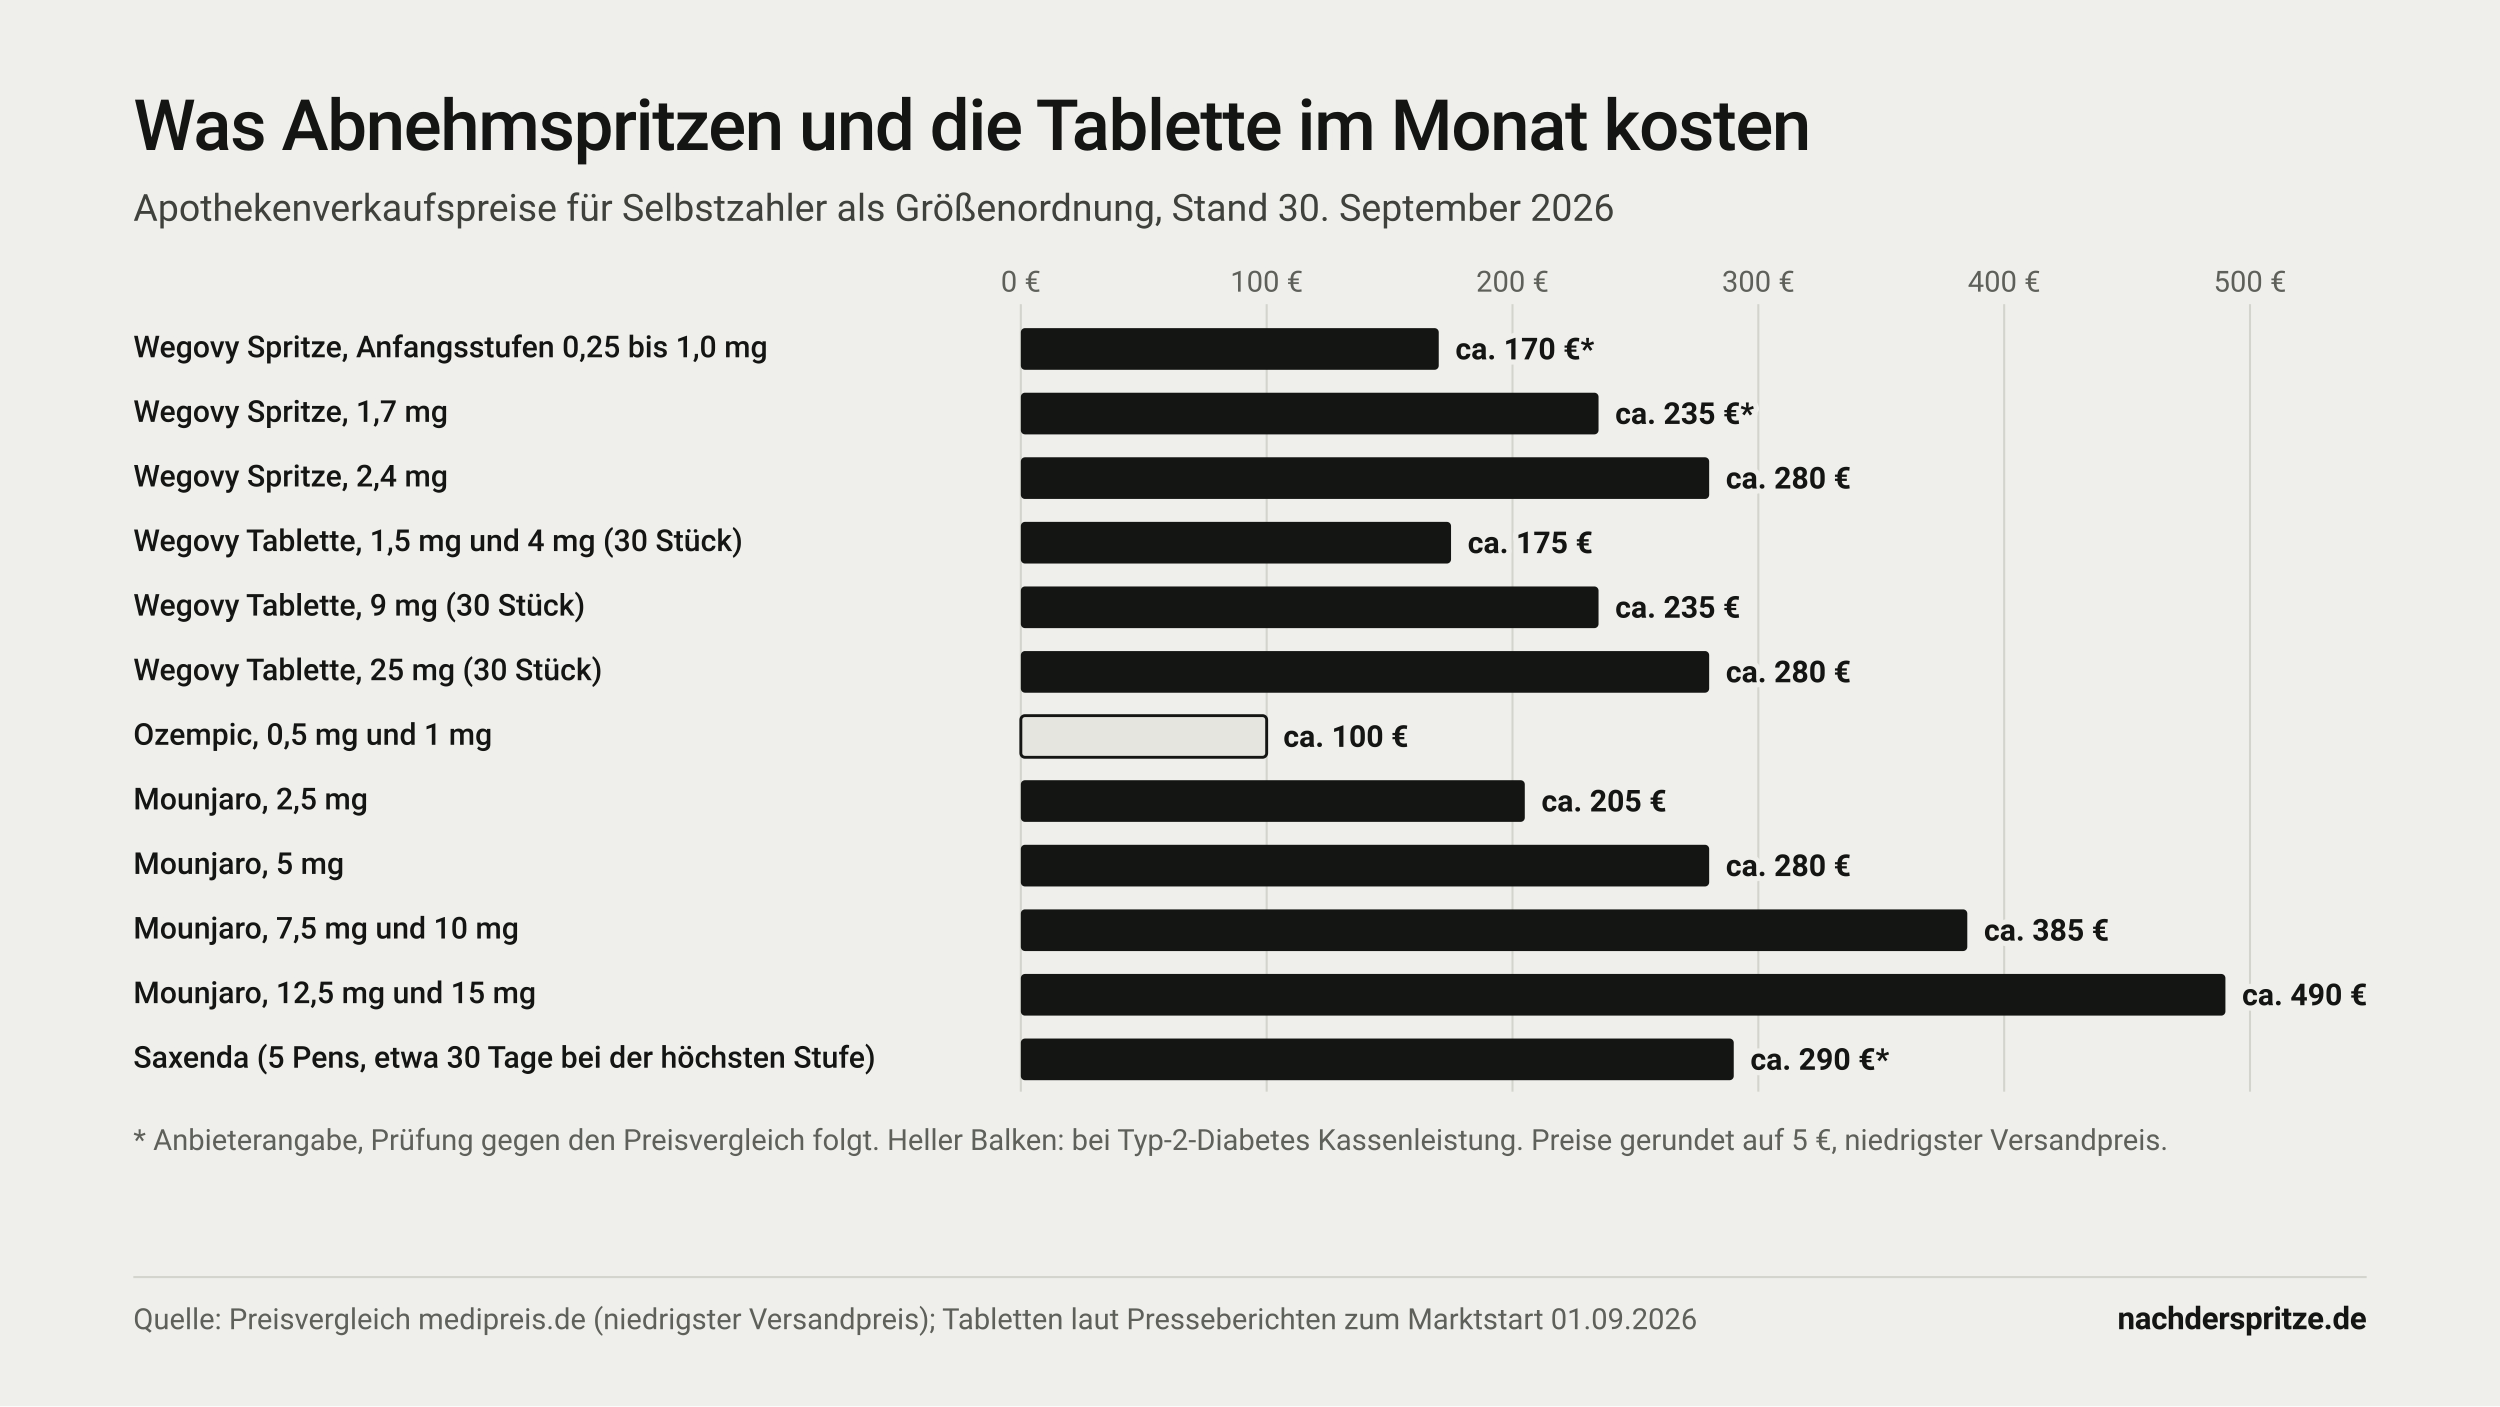
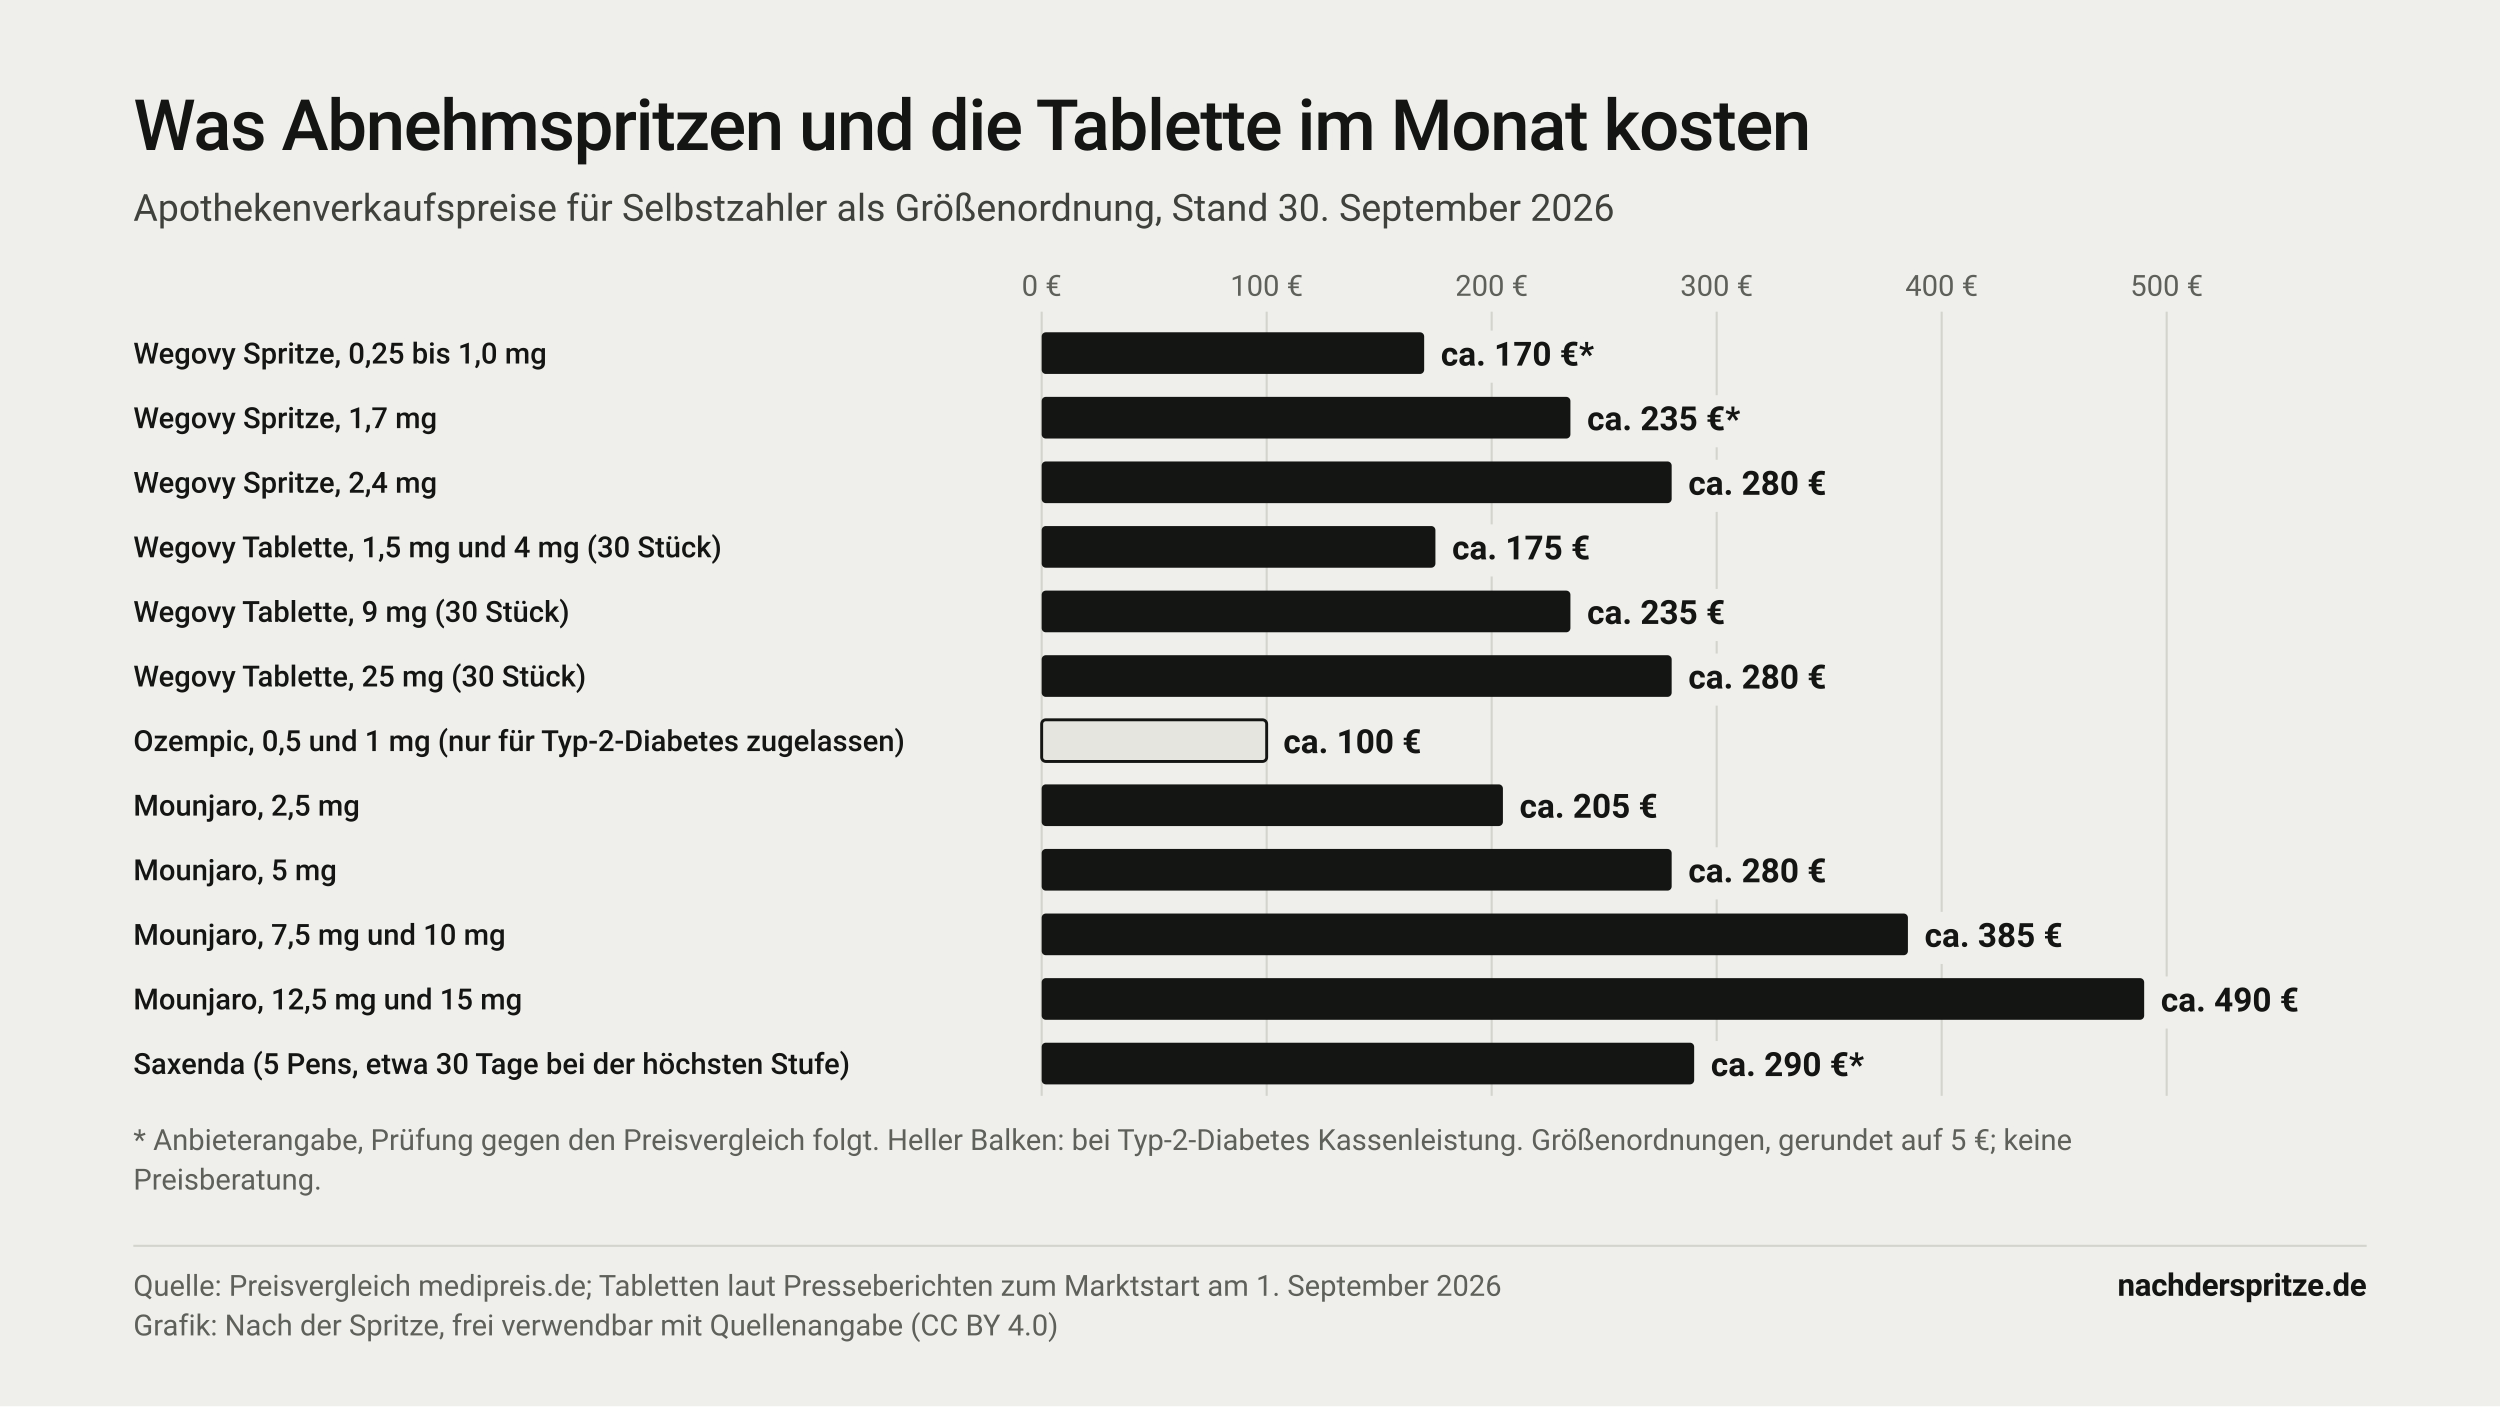
<svg xmlns="http://www.w3.org/2000/svg" width="1200" height="675" viewBox="0 0 1200 675" role="img" aria-labelledby="t d" font-family="'Mona Sans Variable', 'Mona Sans', system-ui, -apple-system, 'Segoe UI', Roboto, Helvetica, Arial, sans-serif">
  <rect width="1200" height="675" fill="#EFEFEB" />
  <text x="64" y="72" font-size="34" font-weight="540" fill="#141513" text-anchor="start" style="font-stretch:116%;letter-spacing:-0.02em" stroke="#EFEFEB" stroke-width="5" stroke-linejoin="round" paint-order="stroke">Was Abnehmspritzen und die Tablette im Monat kosten</text>
  <text x="64" y="106" font-size="18" font-weight="420" fill="#3F413C" text-anchor="start" style="font-stretch:100%;letter-spacing:0em" stroke="#EFEFEB" stroke-width="5" stroke-linejoin="round" paint-order="stroke">Apothekenverkaufspreise für Selbstzahler als Größenordnung, Stand 30. September 2026</text>
-   <line x1="490" y1="146" x2="490" y2="524" stroke="#D3D4CD" stroke-width="1" />
-   <text x="490" y="140" font-size="14" font-weight="440" fill="#5E605A" text-anchor="middle" style="font-stretch:100%;letter-spacing:0em;font-variant-numeric:tabular-nums" stroke="#EFEFEB" stroke-width="5" stroke-linejoin="round" paint-order="stroke">0 €</text>
-   <line x1="608" y1="146" x2="608" y2="524" stroke="#D3D4CD" stroke-width="1" />
-   <text x="608" y="140" font-size="14" font-weight="440" fill="#5E605A" text-anchor="middle" style="font-stretch:100%;letter-spacing:0em;font-variant-numeric:tabular-nums" stroke="#EFEFEB" stroke-width="5" stroke-linejoin="round" paint-order="stroke">100 €</text>
-   <line x1="726" y1="146" x2="726" y2="524" stroke="#D3D4CD" stroke-width="1" />
-   <text x="726" y="140" font-size="14" font-weight="440" fill="#5E605A" text-anchor="middle" style="font-stretch:100%;letter-spacing:0em;font-variant-numeric:tabular-nums" stroke="#EFEFEB" stroke-width="5" stroke-linejoin="round" paint-order="stroke">200 €</text>
-   <line x1="844" y1="146" x2="844" y2="524" stroke="#D3D4CD" stroke-width="1" />
-   <text x="844" y="140" font-size="14" font-weight="440" fill="#5E605A" text-anchor="middle" style="font-stretch:100%;letter-spacing:0em;font-variant-numeric:tabular-nums" stroke="#EFEFEB" stroke-width="5" stroke-linejoin="round" paint-order="stroke">300 €</text>
-   <line x1="962" y1="146" x2="962" y2="524" stroke="#D3D4CD" stroke-width="1" />
-   <text x="962" y="140" font-size="14" font-weight="440" fill="#5E605A" text-anchor="middle" style="font-stretch:100%;letter-spacing:0em;font-variant-numeric:tabular-nums" stroke="#EFEFEB" stroke-width="5" stroke-linejoin="round" paint-order="stroke">400 €</text>
-   <line x1="1080" y1="146" x2="1080" y2="524" stroke="#D3D4CD" stroke-width="1" />
-   <text x="1080" y="140" font-size="14" font-weight="440" fill="#5E605A" text-anchor="middle" style="font-stretch:100%;letter-spacing:0em;font-variant-numeric:tabular-nums" stroke="#EFEFEB" stroke-width="5" stroke-linejoin="round" paint-order="stroke">500 €</text>
-   <text x="64" y="171.5" font-size="14.5" font-weight="520" fill="#141513" text-anchor="start" style="font-stretch:100%;letter-spacing:0em" stroke="#EFEFEB" stroke-width="5" stroke-linejoin="round" paint-order="stroke">Wegovy Spritze, Anfangsstufen 0,25 bis 1,0 mg</text>
-   <rect class="mk" x="490" y="157.5" width="200.6" height="20" rx="2" fill="#141513" />
-   <text x="698.6" y="172.5" font-size="14.5" font-weight="580" fill="#141513" text-anchor="start" style="font-stretch:100%;letter-spacing:0em" stroke="#EFEFEB" stroke-width="5" stroke-linejoin="round" paint-order="stroke">ca. 170 €*</text>
-   <text x="64" y="202.5" font-size="14.5" font-weight="520" fill="#141513" text-anchor="start" style="font-stretch:100%;letter-spacing:0em" stroke="#EFEFEB" stroke-width="5" stroke-linejoin="round" paint-order="stroke">Wegovy Spritze, 1,7 mg</text>
-   <rect class="mk" x="490" y="188.5" width="277.3" height="20" rx="2" fill="#141513" />
-   <text x="775.3" y="203.5" font-size="14.5" font-weight="580" fill="#141513" text-anchor="start" style="font-stretch:100%;letter-spacing:0em" stroke="#EFEFEB" stroke-width="5" stroke-linejoin="round" paint-order="stroke">ca. 235 €*</text>
-   <text x="64" y="233.5" font-size="14.5" font-weight="520" fill="#141513" text-anchor="start" style="font-stretch:100%;letter-spacing:0em" stroke="#EFEFEB" stroke-width="5" stroke-linejoin="round" paint-order="stroke">Wegovy Spritze, 2,4 mg</text>
-   <rect class="mk" x="490" y="219.5" width="330.4" height="20" rx="2" fill="#141513" />
-   <text x="828.4" y="234.5" font-size="14.5" font-weight="580" fill="#141513" text-anchor="start" style="font-stretch:100%;letter-spacing:0em" stroke="#EFEFEB" stroke-width="5" stroke-linejoin="round" paint-order="stroke">ca. 280 €</text>
-   <text x="64" y="264.5" font-size="14.5" font-weight="520" fill="#141513" text-anchor="start" style="font-stretch:100%;letter-spacing:0em" stroke="#EFEFEB" stroke-width="5" stroke-linejoin="round" paint-order="stroke">Wegovy Tablette, 1,5 mg und 4 mg (30 Stück)</text>
-   <rect class="mk" x="490" y="250.5" width="206.5" height="20" rx="2" fill="#141513" />
-   <text x="704.5" y="265.5" font-size="14.5" font-weight="580" fill="#141513" text-anchor="start" style="font-stretch:100%;letter-spacing:0em" stroke="#EFEFEB" stroke-width="5" stroke-linejoin="round" paint-order="stroke">ca. 175 €</text>
-   <text x="64" y="295.5" font-size="14.5" font-weight="520" fill="#141513" text-anchor="start" style="font-stretch:100%;letter-spacing:0em" stroke="#EFEFEB" stroke-width="5" stroke-linejoin="round" paint-order="stroke">Wegovy Tablette, 9 mg (30 Stück)</text>
-   <rect class="mk" x="490" y="281.5" width="277.3" height="20" rx="2" fill="#141513" />
-   <text x="775.3" y="296.5" font-size="14.5" font-weight="580" fill="#141513" text-anchor="start" style="font-stretch:100%;letter-spacing:0em" stroke="#EFEFEB" stroke-width="5" stroke-linejoin="round" paint-order="stroke">ca. 235 €</text>
-   <text x="64" y="326.5" font-size="14.5" font-weight="520" fill="#141513" text-anchor="start" style="font-stretch:100%;letter-spacing:0em" stroke="#EFEFEB" stroke-width="5" stroke-linejoin="round" paint-order="stroke">Wegovy Tablette, 25 mg (30 Stück)</text>
-   <rect class="mk" x="490" y="312.5" width="330.4" height="20" rx="2" fill="#141513" />
-   <text x="828.4" y="327.5" font-size="14.5" font-weight="580" fill="#141513" text-anchor="start" style="font-stretch:100%;letter-spacing:0em" stroke="#EFEFEB" stroke-width="5" stroke-linejoin="round" paint-order="stroke">ca. 280 €</text>
-   <text x="64" y="357.5" font-size="14.5" font-weight="520" fill="#141513" text-anchor="start" style="font-stretch:100%;letter-spacing:0em" stroke="#EFEFEB" stroke-width="5" stroke-linejoin="round" paint-order="stroke">Ozempic, 0,5 mg und 1 mg</text>
-   <rect class="mk" x="490" y="343.5" width="118" height="20" rx="2" fill="#E5E5DF" stroke="#141513" stroke-width="1.4" />
-   <text x="616" y="358.5" font-size="14.5" font-weight="580" fill="#141513" text-anchor="start" style="font-stretch:100%;letter-spacing:0em" stroke="#EFEFEB" stroke-width="5" stroke-linejoin="round" paint-order="stroke">ca. 100 €</text>
-   <text x="64" y="388.5" font-size="14.5" font-weight="520" fill="#141513" text-anchor="start" style="font-stretch:100%;letter-spacing:0em" stroke="#EFEFEB" stroke-width="5" stroke-linejoin="round" paint-order="stroke">Mounjaro, 2,5 mg</text>
-   <rect class="mk" x="490" y="374.5" width="241.9" height="20" rx="2" fill="#141513" />
-   <text x="739.9" y="389.5" font-size="14.5" font-weight="580" fill="#141513" text-anchor="start" style="font-stretch:100%;letter-spacing:0em" stroke="#EFEFEB" stroke-width="5" stroke-linejoin="round" paint-order="stroke">ca. 205 €</text>
-   <text x="64" y="419.5" font-size="14.5" font-weight="520" fill="#141513" text-anchor="start" style="font-stretch:100%;letter-spacing:0em" stroke="#EFEFEB" stroke-width="5" stroke-linejoin="round" paint-order="stroke">Mounjaro, 5 mg</text>
-   <rect class="mk" x="490" y="405.5" width="330.4" height="20" rx="2" fill="#141513" />
-   <text x="828.4" y="420.5" font-size="14.5" font-weight="580" fill="#141513" text-anchor="start" style="font-stretch:100%;letter-spacing:0em" stroke="#EFEFEB" stroke-width="5" stroke-linejoin="round" paint-order="stroke">ca. 280 €</text>
-   <text x="64" y="450.5" font-size="14.5" font-weight="520" fill="#141513" text-anchor="start" style="font-stretch:100%;letter-spacing:0em" stroke="#EFEFEB" stroke-width="5" stroke-linejoin="round" paint-order="stroke">Mounjaro, 7,5 mg und 10 mg</text>
-   <rect class="mk" x="490" y="436.5" width="454.3" height="20" rx="2" fill="#141513" />
-   <text x="952.3" y="451.5" font-size="14.5" font-weight="580" fill="#141513" text-anchor="start" style="font-stretch:100%;letter-spacing:0em" stroke="#EFEFEB" stroke-width="5" stroke-linejoin="round" paint-order="stroke">ca. 385 €</text>
-   <text x="64" y="481.5" font-size="14.5" font-weight="520" fill="#141513" text-anchor="start" style="font-stretch:100%;letter-spacing:0em" stroke="#EFEFEB" stroke-width="5" stroke-linejoin="round" paint-order="stroke">Mounjaro, 12,5 mg und 15 mg</text>
-   <rect class="mk" x="490" y="467.5" width="578.2" height="20" rx="2" fill="#141513" />
-   <text x="1076.2" y="482.5" font-size="14.5" font-weight="580" fill="#141513" text-anchor="start" style="font-stretch:100%;letter-spacing:0em" stroke="#EFEFEB" stroke-width="5" stroke-linejoin="round" paint-order="stroke">ca. 490 €</text>
-   <text x="64" y="512.5" font-size="14.5" font-weight="520" fill="#141513" text-anchor="start" style="font-stretch:100%;letter-spacing:0em" stroke="#EFEFEB" stroke-width="5" stroke-linejoin="round" paint-order="stroke">Saxenda (5 Pens, etwa 30 Tage bei der höchsten Stufe)</text>
-   <rect class="mk" x="490" y="498.5" width="342.2" height="20" rx="2" fill="#141513" />
-   <text x="840.2" y="513.5" font-size="14.5" font-weight="580" fill="#141513" text-anchor="start" style="font-stretch:100%;letter-spacing:0em" stroke="#EFEFEB" stroke-width="5" stroke-linejoin="round" paint-order="stroke">ca. 290 €*</text>
-   <text x="64" y="552" font-size="14" font-weight="420" fill="#5E605A" text-anchor="start" style="font-stretch:100%;letter-spacing:0em" stroke="#EFEFEB" stroke-width="5" stroke-linejoin="round" paint-order="stroke">* Anbieterangabe, Prüfung gegen den Preisvergleich folgt. Heller Balken: bei Typ-2-Diabetes Kassenleistung. Preise gerundet auf 5 €, niedrigster Versandpreis.</text>
-   <line x1="64" y1="613" x2="1136" y2="613" stroke="#D3D4CD" stroke-width="1" />
-   <text x="64" y="638" font-size="14" font-weight="420" fill="#5E605A" text-anchor="start" style="font-stretch:100%;letter-spacing:0em" stroke="#EFEFEB" stroke-width="5" stroke-linejoin="round" paint-order="stroke">Quelle: Preisvergleich medipreis.de (niedrigster Versandpreis); Tabletten laut Presseberichten zum Marktstart 01.09.2026</text>
-   <text x="1136" y="638" font-size="15" font-weight="600" fill="#141513" text-anchor="end" style="font-stretch:125%;letter-spacing:-0.01em" stroke="#EFEFEB" stroke-width="5" stroke-linejoin="round" paint-order="stroke">nachderspritze.de</text>
+   <line class="g" x1="500" y1="149.6" x2="500" y2="526" stroke="#D3D4CD" stroke-width="1" />
+   <text x="500" y="142" font-size="14" font-weight="440" fill="#5E605A" text-anchor="middle" style="font-stretch:100%;letter-spacing:0em" stroke="#EFEFEB" stroke-width="5" stroke-linejoin="round" paint-order="stroke">0 €</text>
+   <line class="g" x1="608" y1="149.6" x2="608" y2="526" stroke="#D3D4CD" stroke-width="1" />
+   <text x="608" y="142" font-size="14" font-weight="440" fill="#5E605A" text-anchor="middle" style="font-stretch:100%;letter-spacing:0em" stroke="#EFEFEB" stroke-width="5" stroke-linejoin="round" paint-order="stroke">100 €</text>
+   <line class="g" x1="716" y1="149.6" x2="716" y2="158.7" stroke="#D3D4CD" stroke-width="1" />
+   <line class="g" x1="716" y1="183.7" x2="716" y2="251.7" stroke="#D3D4CD" stroke-width="1" />
+   <line class="g" x1="716" y1="276.7" x2="716" y2="526" stroke="#D3D4CD" stroke-width="1" />
+   <text x="716" y="142" font-size="14" font-weight="440" fill="#5E605A" text-anchor="middle" style="font-stretch:100%;letter-spacing:0em" stroke="#EFEFEB" stroke-width="5" stroke-linejoin="round" paint-order="stroke">200 €</text>
+   <line class="g" x1="824" y1="149.6" x2="824" y2="189.7" stroke="#D3D4CD" stroke-width="1" />
+   <line class="g" x1="824" y1="214.7" x2="824" y2="220.7" stroke="#D3D4CD" stroke-width="1" />
+   <line class="g" x1="824" y1="245.7" x2="824" y2="282.7" stroke="#D3D4CD" stroke-width="1" />
+   <line class="g" x1="824" y1="307.7" x2="824" y2="313.7" stroke="#D3D4CD" stroke-width="1" />
+   <line class="g" x1="824" y1="338.7" x2="824" y2="406.7" stroke="#D3D4CD" stroke-width="1" />
+   <line class="g" x1="824" y1="431.7" x2="824" y2="499.7" stroke="#D3D4CD" stroke-width="1" />
+   <text x="824" y="142" font-size="14" font-weight="440" fill="#5E605A" text-anchor="middle" style="font-stretch:100%;letter-spacing:0em" stroke="#EFEFEB" stroke-width="5" stroke-linejoin="round" paint-order="stroke">300 €</text>
+   <line class="g" x1="932" y1="149.6" x2="932" y2="437.7" stroke="#D3D4CD" stroke-width="1" />
+   <line class="g" x1="932" y1="462.7" x2="932" y2="526" stroke="#D3D4CD" stroke-width="1" />
+   <text x="932" y="142" font-size="14" font-weight="440" fill="#5E605A" text-anchor="middle" style="font-stretch:100%;letter-spacing:0em" stroke="#EFEFEB" stroke-width="5" stroke-linejoin="round" paint-order="stroke">400 €</text>
+   <line class="g" x1="1040" y1="149.6" x2="1040" y2="468.7" stroke="#D3D4CD" stroke-width="1" />
+   <line class="g" x1="1040" y1="493.7" x2="1040" y2="526" stroke="#D3D4CD" stroke-width="1" />
+   <text x="1040" y="142" font-size="14" font-weight="440" fill="#5E605A" text-anchor="middle" style="font-stretch:100%;letter-spacing:0em" stroke="#EFEFEB" stroke-width="5" stroke-linejoin="round" paint-order="stroke">500 €</text>
+   <text x="64" y="174.5" font-size="14" font-weight="520" fill="#141513" text-anchor="start" style="font-stretch:100%;letter-spacing:0em" stroke="#EFEFEB" stroke-width="5" stroke-linejoin="round" paint-order="stroke">Wegovy Spritze, 0,25 bis 1,0 mg</text>
+   <rect class="mk" x="500" y="159.5" width="183.6" height="20" rx="2" fill="#141513" />
+   <text x="691.6" y="175.5" font-size="16" font-weight="580" fill="#141513" text-anchor="start" style="font-stretch:100%;letter-spacing:0em" stroke="#EFEFEB" stroke-width="5" stroke-linejoin="round" paint-order="stroke">ca. 170 €*</text>
+   <text x="64" y="205.5" font-size="14" font-weight="520" fill="#141513" text-anchor="start" style="font-stretch:100%;letter-spacing:0em" stroke="#EFEFEB" stroke-width="5" stroke-linejoin="round" paint-order="stroke">Wegovy Spritze, 1,7 mg</text>
+   <rect class="mk" x="500" y="190.5" width="253.8" height="20" rx="2" fill="#141513" />
+   <text x="761.8" y="206.5" font-size="16" font-weight="580" fill="#141513" text-anchor="start" style="font-stretch:100%;letter-spacing:0em" stroke="#EFEFEB" stroke-width="5" stroke-linejoin="round" paint-order="stroke">ca. 235 €*</text>
+   <text x="64" y="236.5" font-size="14" font-weight="520" fill="#141513" text-anchor="start" style="font-stretch:100%;letter-spacing:0em" stroke="#EFEFEB" stroke-width="5" stroke-linejoin="round" paint-order="stroke">Wegovy Spritze, 2,4 mg</text>
+   <rect class="mk" x="500" y="221.5" width="302.4" height="20" rx="2" fill="#141513" />
+   <text x="810.4" y="237.5" font-size="16" font-weight="580" fill="#141513" text-anchor="start" style="font-stretch:100%;letter-spacing:0em" stroke="#EFEFEB" stroke-width="5" stroke-linejoin="round" paint-order="stroke">ca. 280 €</text>
+   <text x="64" y="267.5" font-size="14" font-weight="520" fill="#141513" text-anchor="start" style="font-stretch:100%;letter-spacing:0em" stroke="#EFEFEB" stroke-width="5" stroke-linejoin="round" paint-order="stroke">Wegovy Tablette, 1,5 mg und 4 mg (30 Stück)</text>
+   <rect class="mk" x="500" y="252.5" width="189" height="20" rx="2" fill="#141513" />
+   <text x="697" y="268.5" font-size="16" font-weight="580" fill="#141513" text-anchor="start" style="font-stretch:100%;letter-spacing:0em" stroke="#EFEFEB" stroke-width="5" stroke-linejoin="round" paint-order="stroke">ca. 175 €</text>
+   <text x="64" y="298.5" font-size="14" font-weight="520" fill="#141513" text-anchor="start" style="font-stretch:100%;letter-spacing:0em" stroke="#EFEFEB" stroke-width="5" stroke-linejoin="round" paint-order="stroke">Wegovy Tablette, 9 mg (30 Stück)</text>
+   <rect class="mk" x="500" y="283.5" width="253.8" height="20" rx="2" fill="#141513" />
+   <text x="761.8" y="299.5" font-size="16" font-weight="580" fill="#141513" text-anchor="start" style="font-stretch:100%;letter-spacing:0em" stroke="#EFEFEB" stroke-width="5" stroke-linejoin="round" paint-order="stroke">ca. 235 €</text>
+   <text x="64" y="329.5" font-size="14" font-weight="520" fill="#141513" text-anchor="start" style="font-stretch:100%;letter-spacing:0em" stroke="#EFEFEB" stroke-width="5" stroke-linejoin="round" paint-order="stroke">Wegovy Tablette, 25 mg (30 Stück)</text>
+   <rect class="mk" x="500" y="314.5" width="302.4" height="20" rx="2" fill="#141513" />
+   <text x="810.4" y="330.5" font-size="16" font-weight="580" fill="#141513" text-anchor="start" style="font-stretch:100%;letter-spacing:0em" stroke="#EFEFEB" stroke-width="5" stroke-linejoin="round" paint-order="stroke">ca. 280 €</text>
+   <text x="64" y="360.5" font-size="14" font-weight="520" fill="#141513" text-anchor="start" style="font-stretch:100%;letter-spacing:0em" stroke="#EFEFEB" stroke-width="5" stroke-linejoin="round" paint-order="stroke">Ozempic, 0,5 und 1 mg (nur für Typ-2-Diabetes zugelassen)</text>
+   <rect class="mk" x="500" y="345.5" width="108" height="20" rx="2" fill="#E5E5DF" stroke="#141513" stroke-width="1.4" />
+   <text x="616" y="361.5" font-size="16" font-weight="580" fill="#141513" text-anchor="start" style="font-stretch:100%;letter-spacing:0em" stroke="#EFEFEB" stroke-width="5" stroke-linejoin="round" paint-order="stroke">ca. 100 €</text>
+   <text x="64" y="391.5" font-size="14" font-weight="520" fill="#141513" text-anchor="start" style="font-stretch:100%;letter-spacing:0em" stroke="#EFEFEB" stroke-width="5" stroke-linejoin="round" paint-order="stroke">Mounjaro, 2,5 mg</text>
+   <rect class="mk" x="500" y="376.5" width="221.4" height="20" rx="2" fill="#141513" />
+   <text x="729.4" y="392.5" font-size="16" font-weight="580" fill="#141513" text-anchor="start" style="font-stretch:100%;letter-spacing:0em" stroke="#EFEFEB" stroke-width="5" stroke-linejoin="round" paint-order="stroke">ca. 205 €</text>
+   <text x="64" y="422.5" font-size="14" font-weight="520" fill="#141513" text-anchor="start" style="font-stretch:100%;letter-spacing:0em" stroke="#EFEFEB" stroke-width="5" stroke-linejoin="round" paint-order="stroke">Mounjaro, 5 mg</text>
+   <rect class="mk" x="500" y="407.5" width="302.4" height="20" rx="2" fill="#141513" />
+   <text x="810.4" y="423.5" font-size="16" font-weight="580" fill="#141513" text-anchor="start" style="font-stretch:100%;letter-spacing:0em" stroke="#EFEFEB" stroke-width="5" stroke-linejoin="round" paint-order="stroke">ca. 280 €</text>
+   <text x="64" y="453.5" font-size="14" font-weight="520" fill="#141513" text-anchor="start" style="font-stretch:100%;letter-spacing:0em" stroke="#EFEFEB" stroke-width="5" stroke-linejoin="round" paint-order="stroke">Mounjaro, 7,5 mg und 10 mg</text>
+   <rect class="mk" x="500" y="438.5" width="415.8" height="20" rx="2" fill="#141513" />
+   <text x="923.8" y="454.5" font-size="16" font-weight="580" fill="#141513" text-anchor="start" style="font-stretch:100%;letter-spacing:0em" stroke="#EFEFEB" stroke-width="5" stroke-linejoin="round" paint-order="stroke">ca. 385 €</text>
+   <text x="64" y="484.5" font-size="14" font-weight="520" fill="#141513" text-anchor="start" style="font-stretch:100%;letter-spacing:0em" stroke="#EFEFEB" stroke-width="5" stroke-linejoin="round" paint-order="stroke">Mounjaro, 12,5 mg und 15 mg</text>
+   <rect class="mk" x="500" y="469.5" width="529.2" height="20" rx="2" fill="#141513" />
+   <text x="1037.2" y="485.5" font-size="16" font-weight="580" fill="#141513" text-anchor="start" style="font-stretch:100%;letter-spacing:0em" stroke="#EFEFEB" stroke-width="5" stroke-linejoin="round" paint-order="stroke">ca. 490 €</text>
+   <text x="64" y="515.5" font-size="14" font-weight="520" fill="#141513" text-anchor="start" style="font-stretch:100%;letter-spacing:0em" stroke="#EFEFEB" stroke-width="5" stroke-linejoin="round" paint-order="stroke">Saxenda (5 Pens, etwa 30 Tage bei der höchsten Stufe)</text>
+   <rect class="mk" x="500" y="500.5" width="313.2" height="20" rx="2" fill="#141513" />
+   <text x="821.2" y="516.5" font-size="16" font-weight="580" fill="#141513" text-anchor="start" style="font-stretch:100%;letter-spacing:0em" stroke="#EFEFEB" stroke-width="5" stroke-linejoin="round" paint-order="stroke">ca. 290 €*</text>
+   <text x="64" y="552" font-size="14" font-weight="420" fill="#5E605A" text-anchor="start" style="font-stretch:100%;letter-spacing:0em" stroke="#EFEFEB" stroke-width="5" stroke-linejoin="round" paint-order="stroke">* Anbieterangabe, Prüfung gegen den Preisvergleich folgt. Heller Balken: bei Typ-2-Diabetes Kassenleistung. Größenordnungen, gerundet auf 5 €; keine</text>
+   <text x="64" y="571" font-size="14" font-weight="420" fill="#5E605A" text-anchor="start" style="font-stretch:100%;letter-spacing:0em" stroke="#EFEFEB" stroke-width="5" stroke-linejoin="round" paint-order="stroke">Preisberatung.</text>
+   <line class="fy" x1="64" y1="598" x2="1136" y2="598" stroke="#D3D4CD" stroke-width="1" />
+   <text x="64" y="622" font-size="14" font-weight="420" fill="#5E605A" text-anchor="start" style="font-stretch:100%;letter-spacing:0em" stroke="#EFEFEB" stroke-width="5" stroke-linejoin="round" paint-order="stroke" class="ft">Quelle: Preisvergleich medipreis.de; Tabletten laut Presseberichten zum Marktstart am 1. September 2026</text>
+   <text x="64" y="641" font-size="14" font-weight="420" fill="#5E605A" text-anchor="start" style="font-stretch:100%;letter-spacing:0em" stroke="#EFEFEB" stroke-width="5" stroke-linejoin="round" paint-order="stroke" class="ft">Grafik: Nach der Spritze, frei verwendbar mit Quellenangabe (CC BY 4.0)</text>
+   <text x="1136" y="622" font-size="15" font-weight="600" fill="#141513" text-anchor="end" style="font-stretch:125%;letter-spacing:-0.01em" stroke="#EFEFEB" stroke-width="5" stroke-linejoin="round" paint-order="stroke" class="ft">nachderspritze.de</text>
</svg>
